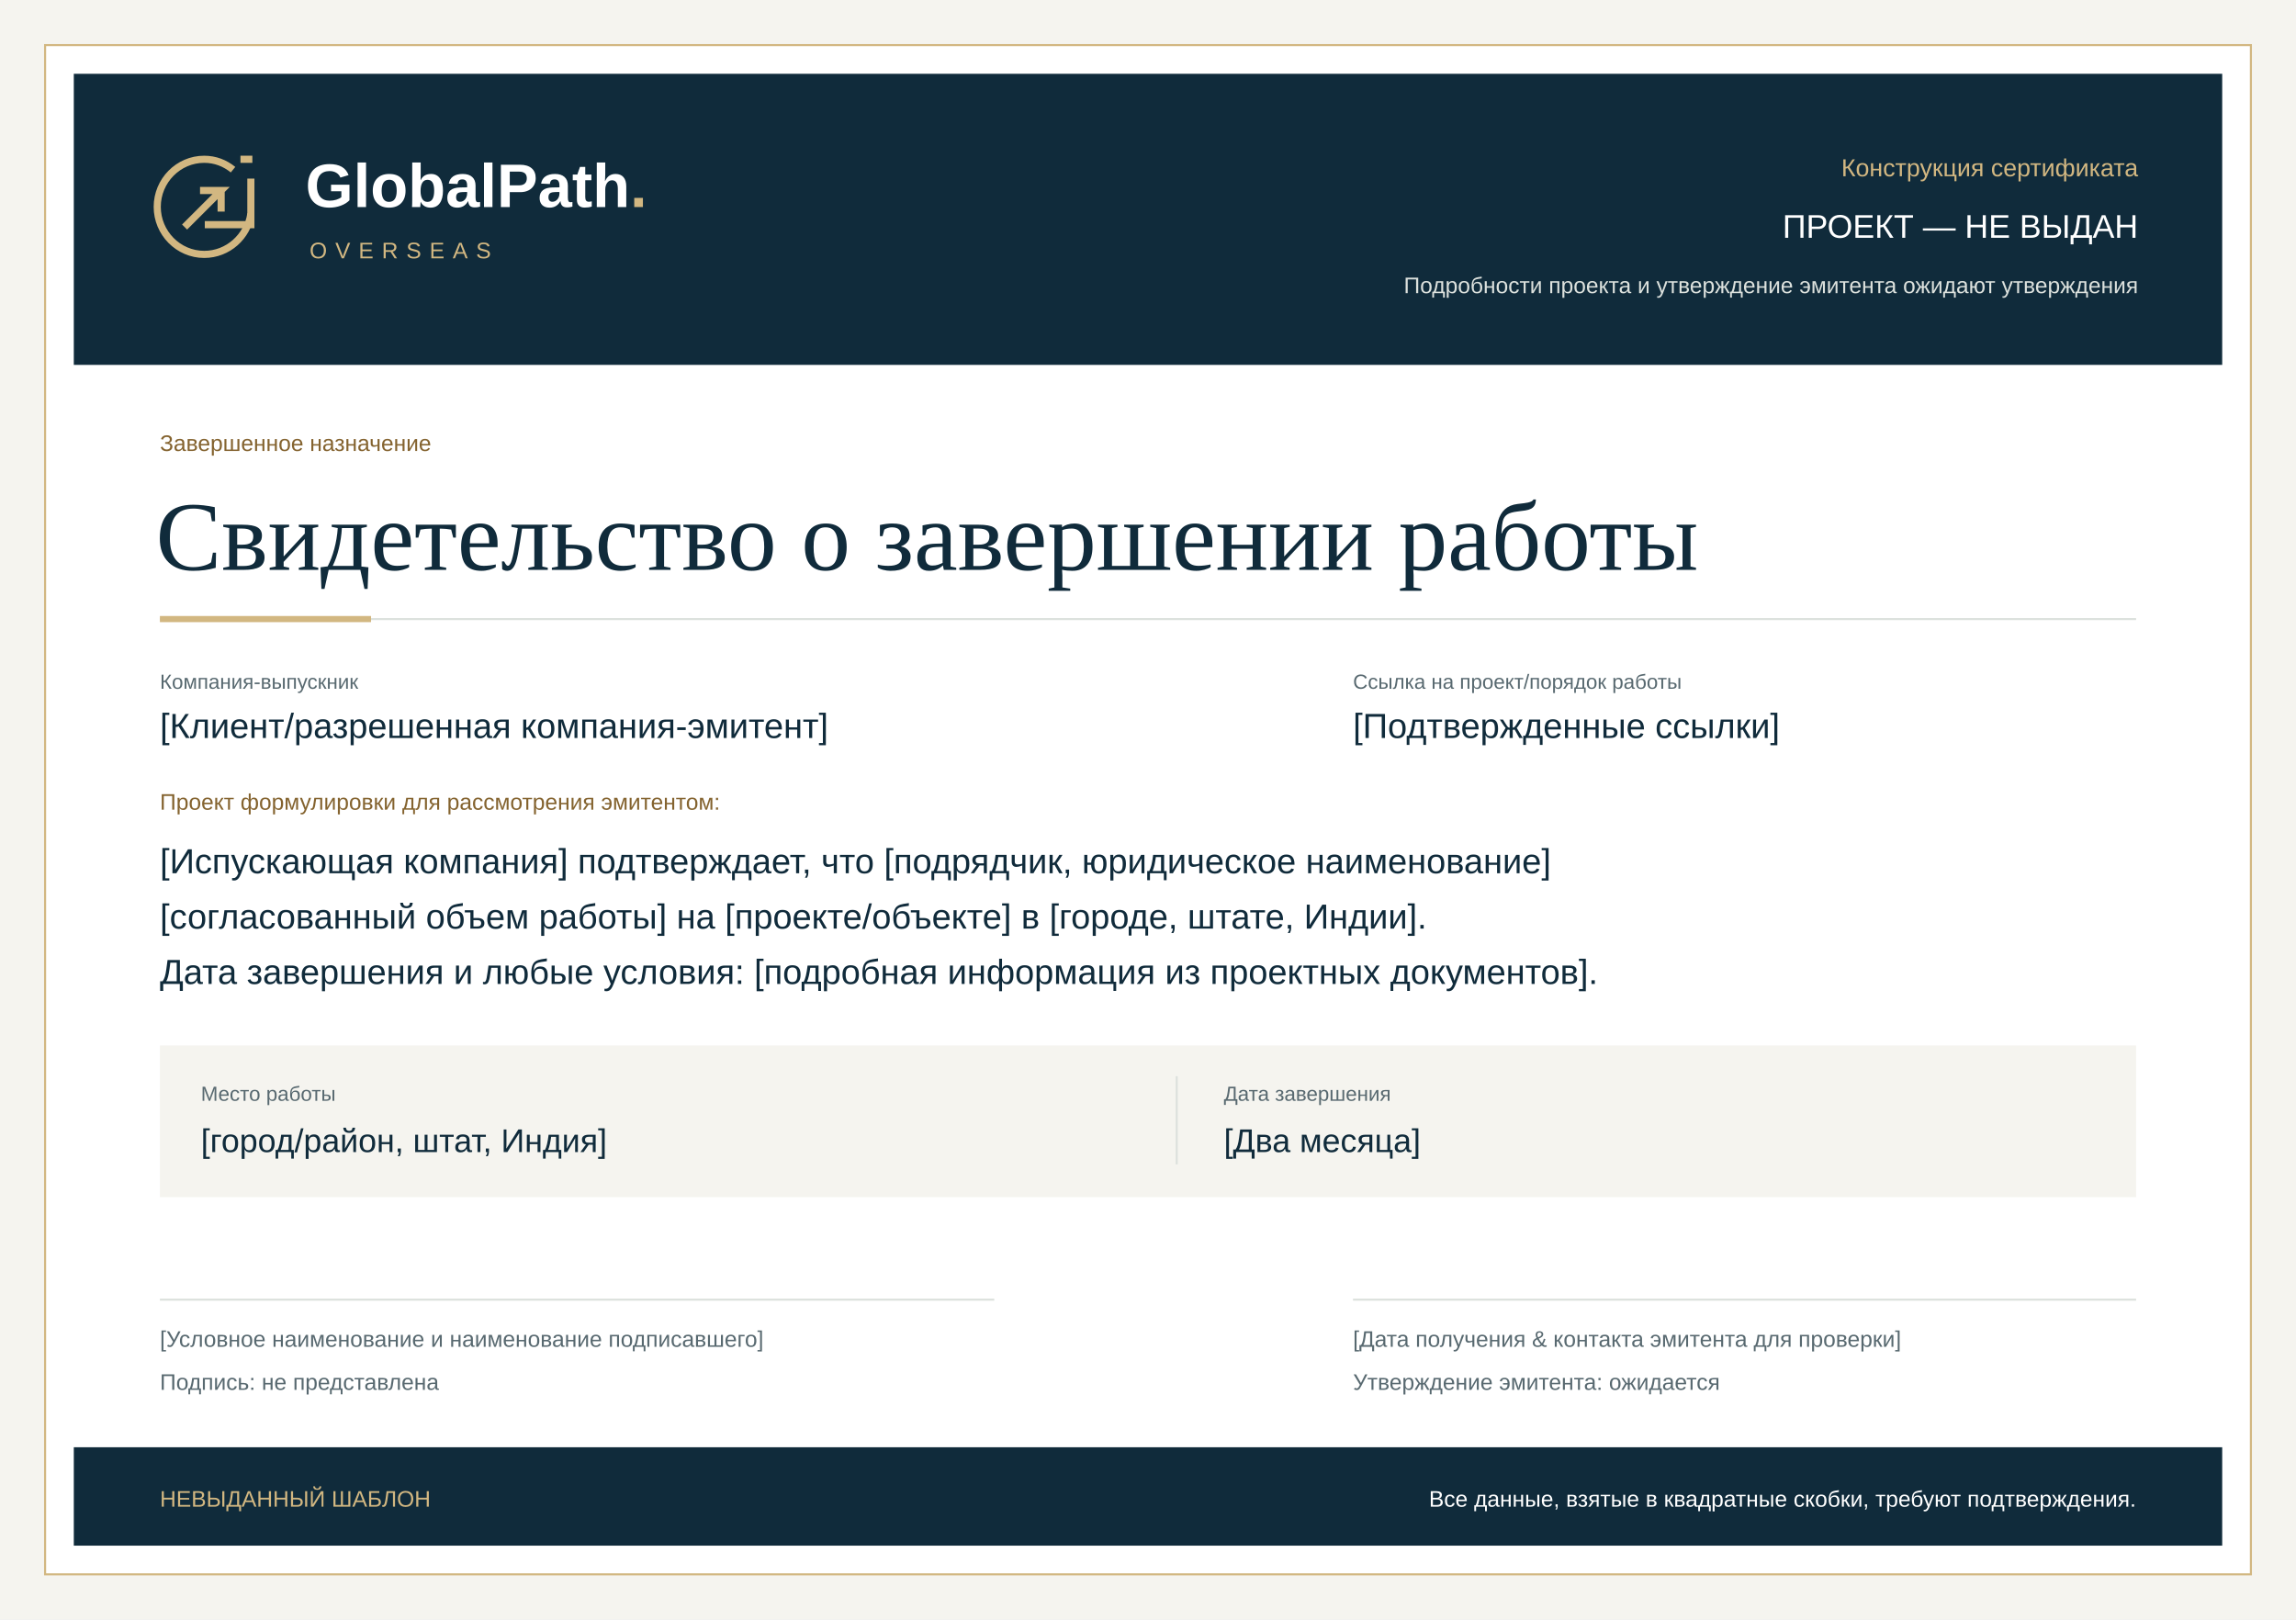
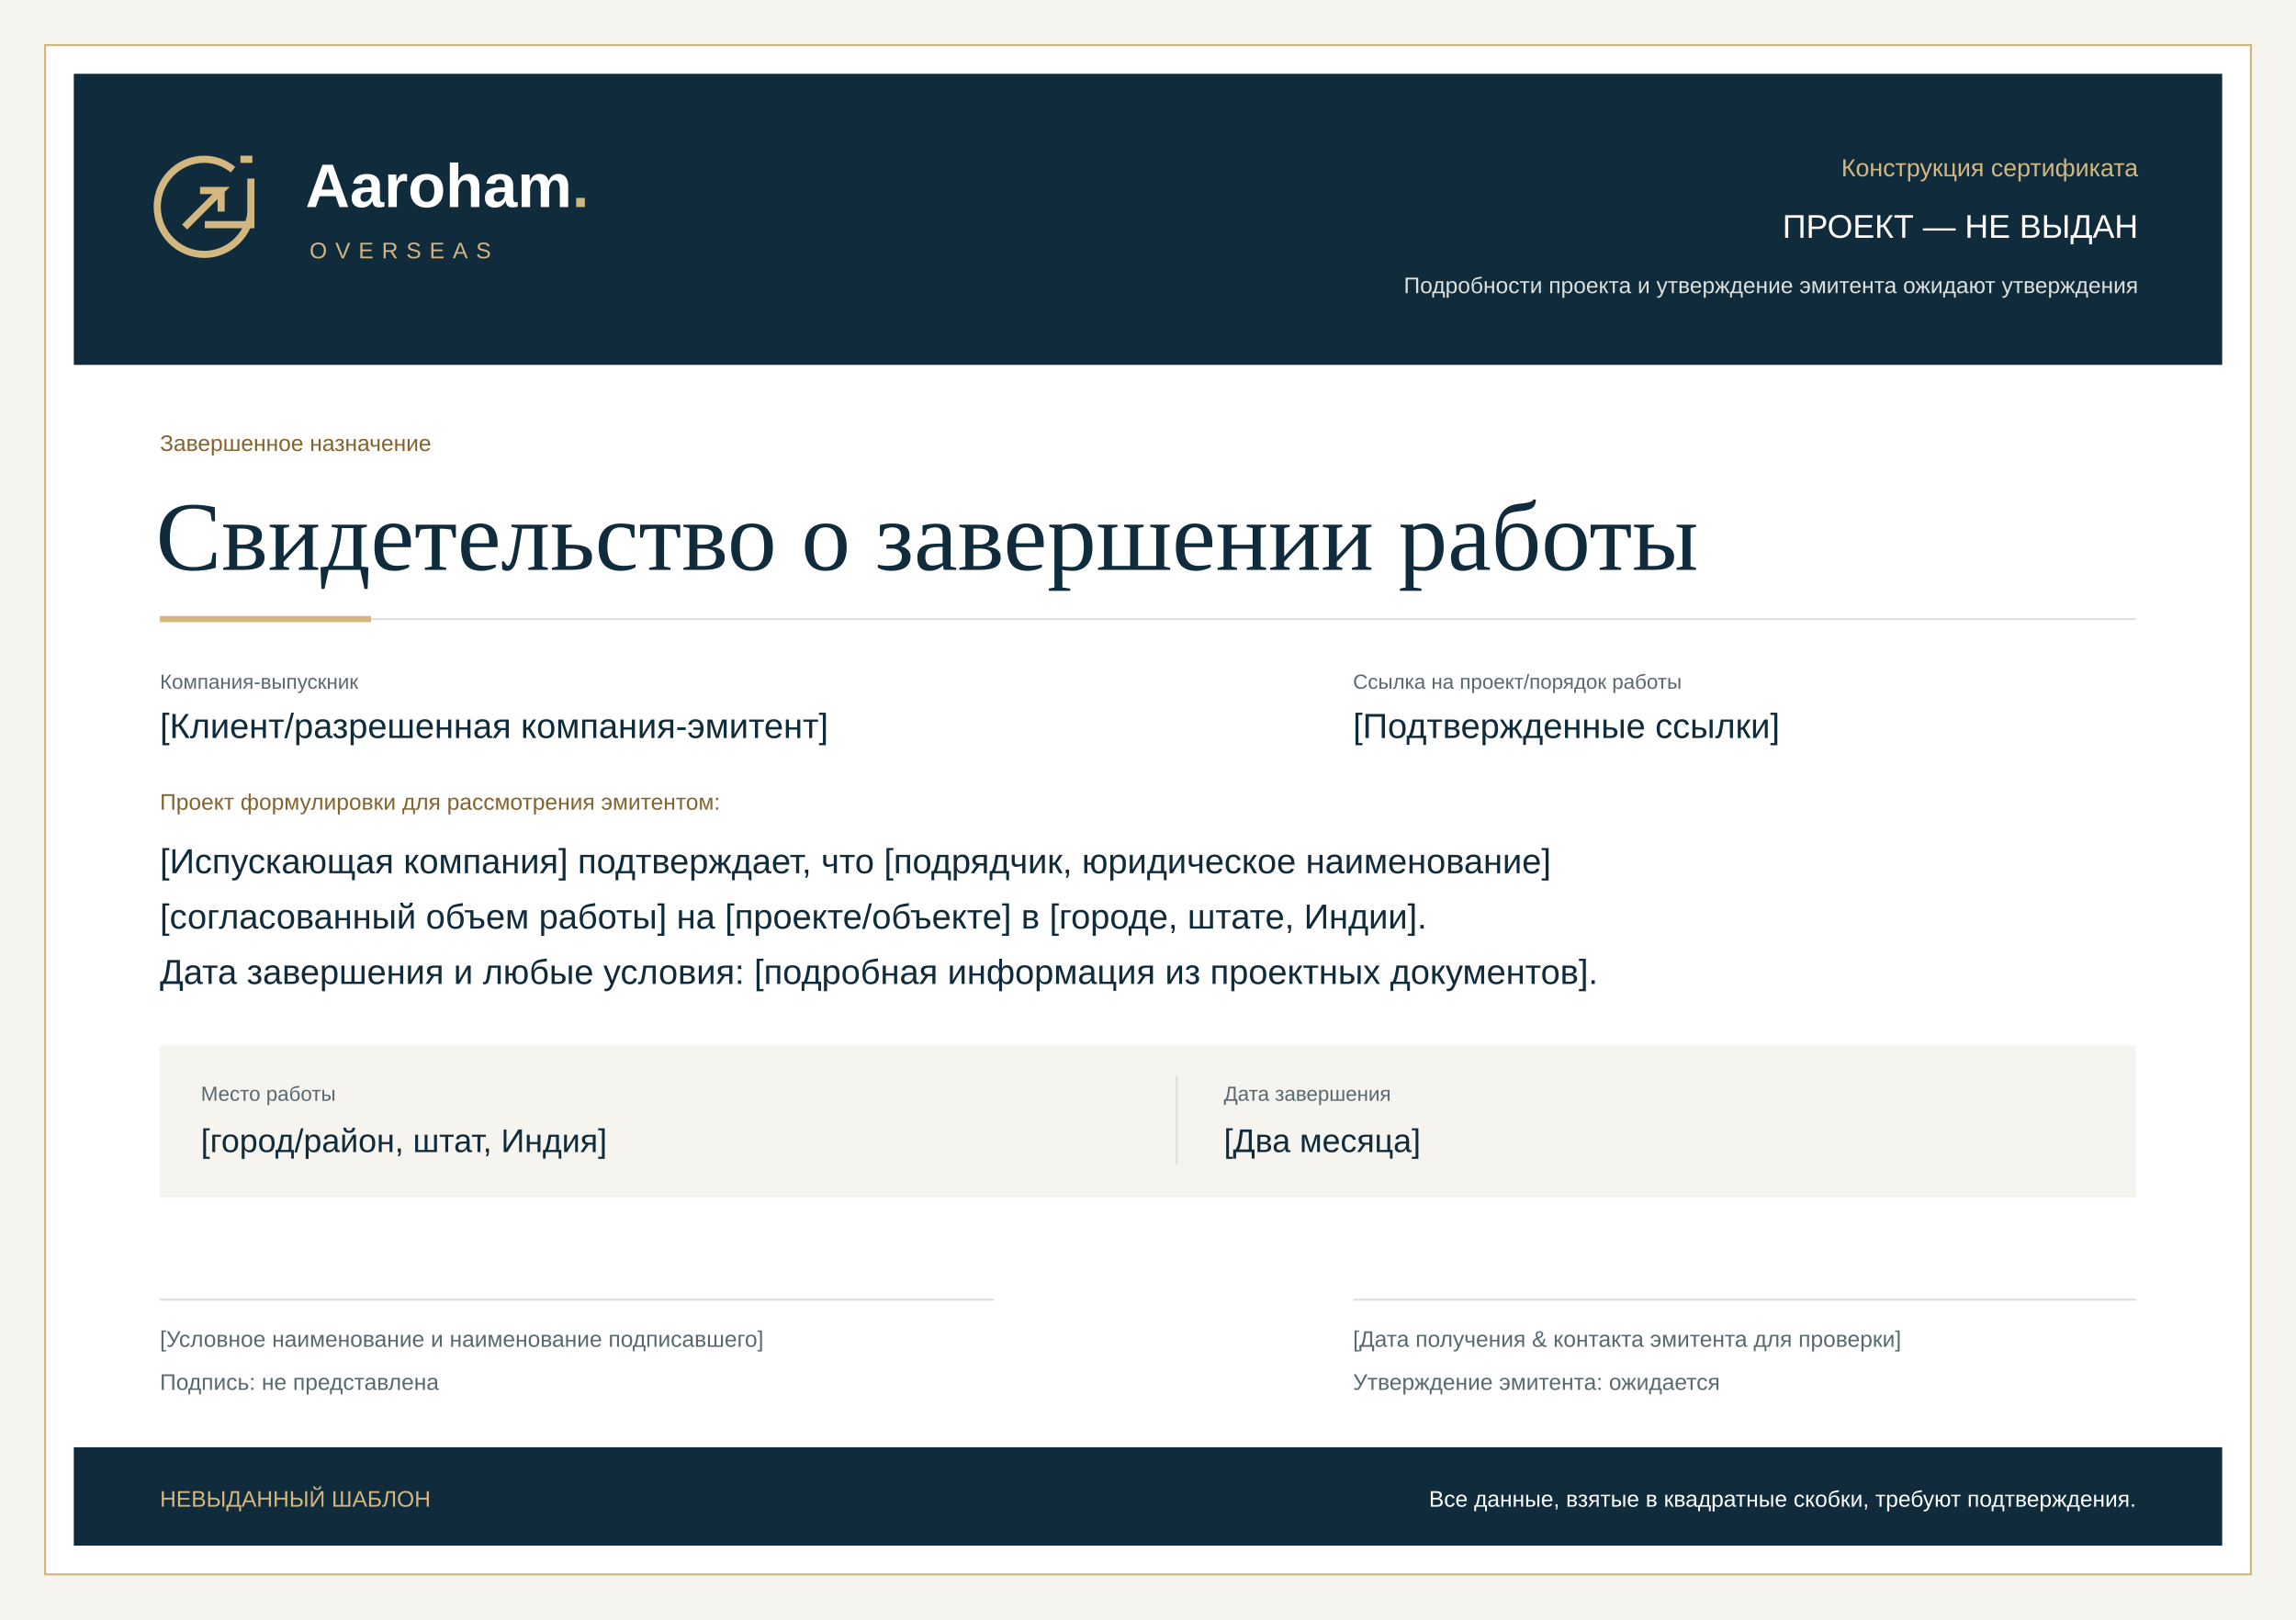
<svg xmlns="http://www.w3.org/2000/svg" lang="ru" xml:lang="ru" width="1120" height="790" viewBox="0 0 1120 790" role="img" aria-labelledby="title description">
  <rect width="1120" height="790" fill="#f5f4ef" />
  <rect x="22" y="22" width="1076" height="746" fill="#fff" stroke="#d2b781" />
  <rect x="36" y="36" width="1048" height="142" fill="#102b3b" />
  <g transform="translate(68 69) scale(1.45)" fill="none" stroke="#d2b781" stroke-width="2.4">
    <path d="M31.5 9.5C28.8 7.3 25.5 6 21.8 6C13.1 6 6 13.2 6 22S13.1 38 21.8 38C29.8 38 36.4 32 37.5 24.3" />
    <path d="M15.2 28.8L27.5 16.5H20.4M27.5 16.5V23.6M22 28H37.5V12.5M34 6H38" />
  </g>
  <g font-family="Arial, Helvetica, sans-serif">
-     <text x="149" y="101" font-size="30" fill="#fff" font-weight="600">GlobalPath<tspan fill="#d2b781">.</tspan>
+     <text x="149" y="101" font-size="30" fill="#fff" font-weight="600">Aaroham<tspan fill="#d2b781">.</tspan>
    </text>
    <text x="151" y="126" font-size="11" fill="#d2b781" letter-spacing="4">OVERSEAS</text>
    <text x="1043" y="86" text-anchor="end" font-size="12.00" letter-spacing="0" fill="#d2b781">Конструкция сертификата</text>
    <text x="1043" y="116" text-anchor="end" font-size="16.00" fill="#fff">ПРОЕКТ — НЕ ВЫДАН</text>
    <text x="1043" y="143" text-anchor="end" font-size="11.00" fill="#dce1dd">Подробности проекта и утверждение эмитента ожидают утверждения</text>
    <text x="78" y="220" font-size="11.00" letter-spacing="0" fill="#84632f">Завершенное назначение</text>
  </g>
  <text x="76" y="278" font-family="Georgia, 'Times New Roman', serif" font-size="48.00" fill="#102b3b">Свидетельство о завершении работы</text>
  <path d="M78 302H1042" stroke="#dce1dd" />
  <path d="M78 302H181" stroke="#d2b781" stroke-width="3" />
  <g font-family="Arial, Helvetica, sans-serif">
    <text x="78" y="336" font-size="10.00" fill="#586970" letter-spacing="0">Компания-выпускник</text>
    <text x="78" y="360" font-size="17.00" fill="#102b3b">[Клиент/разрешенная компания-эмитент]</text>
    <text x="660" y="336" font-size="10.00" fill="#586970" letter-spacing="0">Ссылка на проект/порядок работы</text>
    <text x="660" y="360" font-size="17.00" fill="#102b3b">[Подтвержденные ссылки]</text>
    <text x="78" y="395" font-size="11.00" fill="#84632f">Проект формулировки для рассмотрения эмитентом:</text>
    <text x="78" y="426" font-size="17.00" fill="#102b3b">[Испускающая компания] подтверждает, что [подрядчик, юридическое наименование]</text>
    <text x="78" y="453" font-size="17.00" fill="#102b3b">[согласованный объем работы] на [проекте/объекте] в [городе, штате, Индии].</text>
    <text x="78" y="480" font-size="17.00" fill="#102b3b">Дата завершения и любые условия: [подробная информация из проектных документов].</text>
    <rect x="78" y="510" width="964" height="74" fill="#f5f4ef" />
    <text x="98" y="537" font-size="10.00" fill="#586970" letter-spacing="0">Место работы</text>
    <text x="98" y="562" font-size="16.00" fill="#102b3b">[город/район, штат, Индия]</text>
    <path d="M574 525V568" stroke="#dce1dd" />
    <text x="597" y="537" font-size="10.00" fill="#586970" letter-spacing="0">Дата завершения</text>
    <text x="597" y="562" font-size="16.00" fill="#102b3b">[Два месяца]</text>
    <path d="M78 634H485M660 634H1042" stroke="#dce1dd" />
    <text x="78" y="657" font-size="11.00" fill="#586970">[Условное наименование и наименование подписавшего]</text>
    <text x="78" y="678" font-size="11.00" fill="#586970">Подпись: не представлена</text>
    <text x="660" y="657" font-size="11.00" fill="#586970">[Дата получения &amp; контакта эмитента для проверки]</text>
    <text x="660" y="678" font-size="11.00" fill="#586970">Утверждение эмитента: ожидается</text>
    <rect x="36" y="706" width="1048" height="48" fill="#102b3b" />
    <text x="78" y="735" font-size="11.00" fill="#d2b781" letter-spacing="0">НЕВЫДАННЫЙ ШАБЛОН</text>
    <text x="1042" y="735" text-anchor="end" font-size="11.00" fill="#fff">Все данные, взятые в квадратные скобки, требуют подтверждения.</text>
  </g>
</svg>
